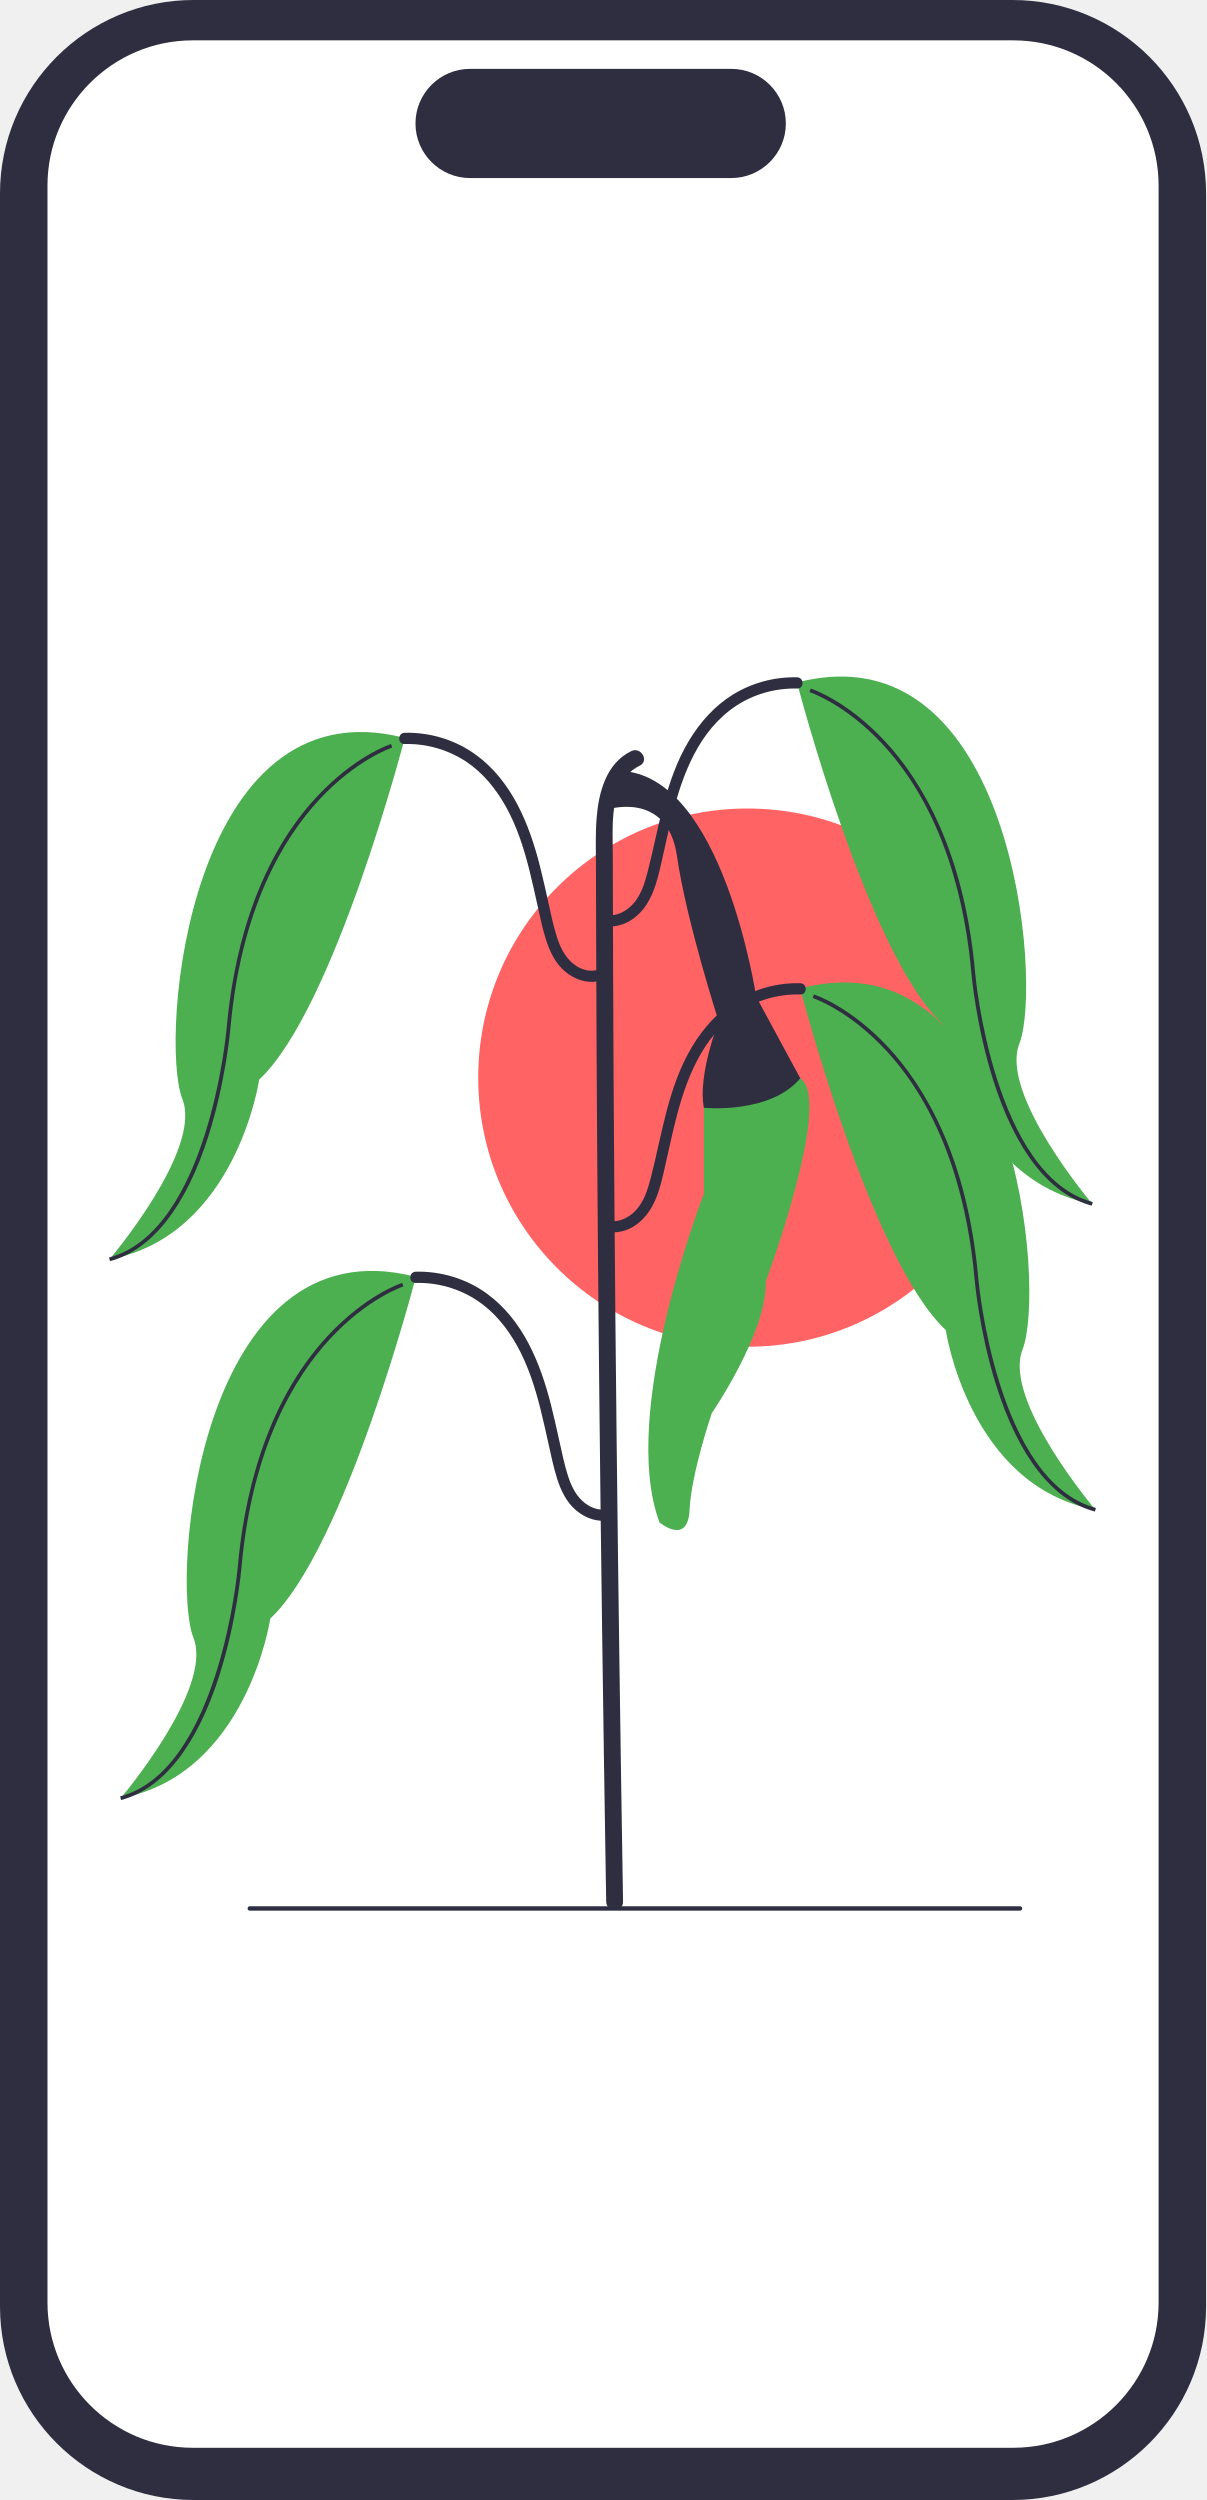
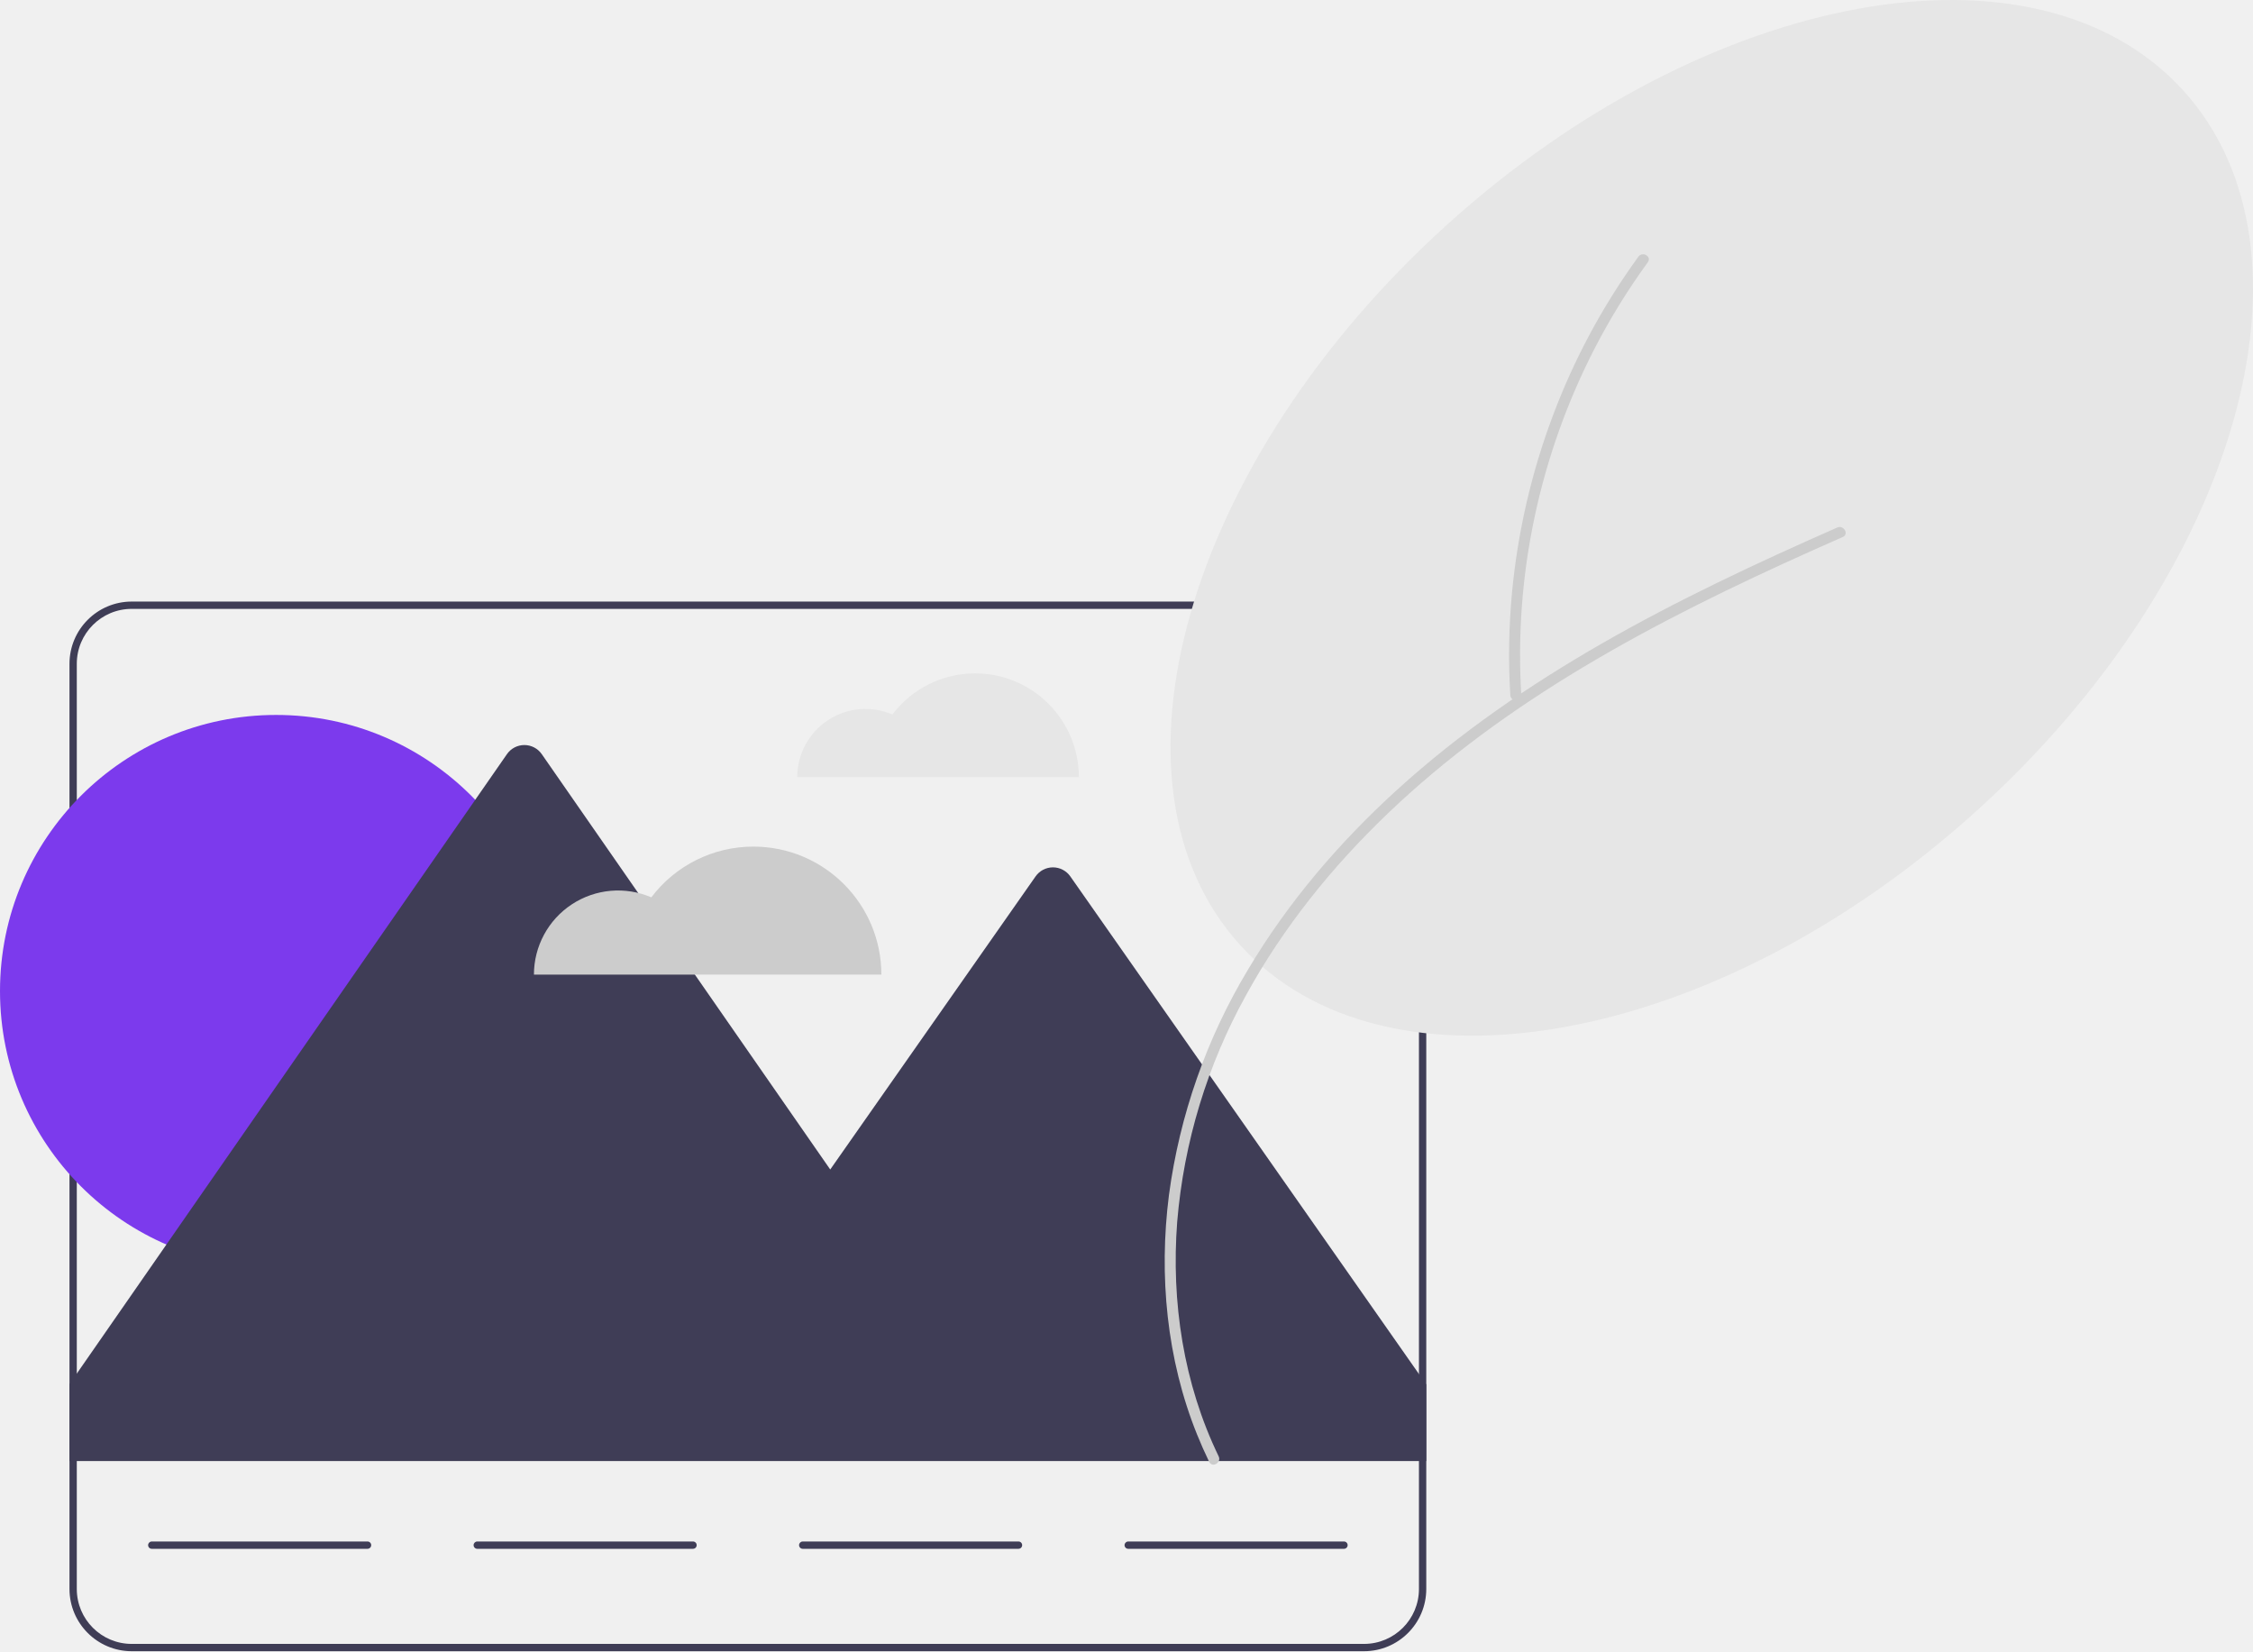
- <svg xmlns="http://www.w3.org/2000/svg" width="316.625" height="656.311" viewBox="0 0 316.625 656.311" role="img" artist="Katerina Limpitsouni" source="https://undraw.co/">
-   <path d="m265.817,656.311H50.808c-28.016,0-50.808-22.792-50.808-50.808V50.808C0,22.792,22.793,0,50.808,0h215.009c28.016,0,50.808,22.792,50.808,50.808v554.695c0,28.016-22.792,50.808-50.808,50.808Z" fill="#2f2e41" stroke-width="0" />
-   <path d="m266.036,642.599H50.589c-21.021,0-38.123-17.102-38.123-38.123V48.719c0-21.021,17.102-38.123,38.123-38.123h215.447c21.021,0,38.123,17.102,38.123,38.123v555.756c0,21.021-17.102,38.123-38.123,38.123Z" fill="#fff" stroke-width="0" />
-   <path d="m191.969,46.746h-68.561c-7.904,0-14.335-6.431-14.335-14.335s6.431-14.335,14.335-14.335h68.561c7.905,0,14.335,6.431,14.335,14.335s-6.431,14.335-14.335,14.335Z" fill="#2f2e41" stroke-width="0" />
-   <circle cx="196.195" cy="282.903" r="70.649" fill="#ff6363" stroke-width="0" />
-   <path d="m191.868,282.749l-7.081,8.075v22.568s-22.462,57.573-11.643,86.284c0,0,7.457,6.242,7.89-3.329.433-9.57,5.842-25.383,5.842-25.383,0,0,14.564-21.222,14.148-34.537,0,0,17.732-47.59,9.074-53.339l-18.229-.339v-0Z" fill="#4CAF50" stroke-width="0" />
-   <path d="m163.565,499.241c-.335-20.378-.647-40.756-.931-61.135-.284-20.37-.54-40.741-.764-61.112-.224-20.368-.415-40.736-.569-61.105-.154-20.371-.272-40.743-.348-61.114-.038-10.189-.066-20.377-.082-30.566-.011-6.535-.733-15.015,3.617-20.501.939-1.184,2.115-2.042,3.464-2.7,2.559-1.248.319-5.066-2.233-3.821-6.613,3.225-8.561,10.852-9.097,17.601-.335,4.223-.178,8.486-.17,12.718.01,5.194.022,10.389.037,15.583.061,20.672.165,41.345.308,62.017.144,20.768.327,41.536.545,62.303.217,20.67.467,41.339.747,62.008.28,20.677.59,41.354.924,62.03.042,2.598.084,5.196.127,7.794.047,2.845,4.472,2.853,4.425,0h0l0.0 0Z" fill="#2f2e41" stroke-width="0" />
-   <path d="m210.097,259.594s18.448,71.11,38.184,89.575c0,0,6.029,40.988,39.292,47.177,0,0-24.391-28.726-19.141-42.027,6.242-15.812-1.664-109.436-58.255-94.873" fill="#4CAF50" stroke-width="0" />
-   <path d="m159.085,323.306c2.804.615,5.712-.148,8.013-1.829,2.403-1.755,3.99-4.172,5.117-6.895,1.153-2.784,1.783-5.763,2.45-8.691.709-3.109,1.372-6.229,2.107-9.332,2.583-10.906,6.4-22.607,15.623-29.754,5.022-3.892,11.365-5.899,17.702-5.735,1.899.049,1.898-2.901,0-2.95-5.906-.153-11.86,1.441-16.887,4.551-4.782,2.958-8.595,7.244-11.478,12.036-6.385,10.611-7.878,22.973-10.949,34.741-.752,2.883-1.719,5.934-3.766,8.183-1.816,1.995-4.536,3.404-7.147,2.831-.777-.171-1.596.234-1.815,1.03-.203.738.249,1.643,1.03,1.815h0Z" fill="#2f2e41" stroke-width="0" />
-   <path d="m287.447,396.822c-11.06-2.938-20.028-14.4-25.933-33.148-4.438-14.088-5.627-27.487-5.638-27.621-1.536-17.719-6.83-42.574-23.329-60.355-9.837-10.602-19.099-13.672-19.191-13.702l.302-.936c.387.125,9.6,3.18,19.611,13.969,9.212,9.927,20.781,28.558,23.588,60.94.045.53,4.853,52.999,30.844,59.903l-.252.95Z" fill="#2f2e41" stroke-width="0" />
-   <path d="m209.265,179.285s18.448,71.11,38.184,89.575c0,0,6.029,40.988,39.292,47.177,0,0-24.391-28.726-19.141-42.027,6.242-15.812-1.664-109.436-58.255-94.873" fill="#4CAF50" stroke-width="0" />
-   <path d="m158.253,242.997c2.804.615,5.712-.148,8.013-1.829,2.403-1.755,3.99-4.172,5.117-6.895,1.153-2.784,1.783-5.763,2.45-8.691.709-3.109,1.372-6.229,2.107-9.332,2.583-10.906,6.4-22.607,15.623-29.754,5.022-3.892,11.365-5.899,17.702-5.735,1.899.049,1.898-2.901,0-2.95-5.906-.153-11.86,1.441-16.887,4.551-4.782,2.958-8.595,7.244-11.478,12.036-6.385,10.611-7.878,22.973-10.949,34.741-.752,2.883-1.719,5.934-3.766,8.183-1.816,1.995-4.536,3.404-7.147,2.831-.777-.171-1.596.234-1.815,1.03-.203.738.249,1.643,1.03,1.815h0Z" fill="#2f2e41" stroke-width="0" />
-   <path d="m286.615,316.513c-11.06-2.938-20.028-14.4-25.934-33.148-4.438-14.088-5.627-27.487-5.638-27.621-1.536-17.719-6.83-42.574-23.329-60.355-9.837-10.602-19.099-13.672-19.191-13.702l.302-.936c.387.125,9.6,3.18,19.611,13.969,9.212,9.927,20.781,28.558,23.588,60.94.045.53,4.853,52.999,30.845,59.903l-.252.95Z" fill="#2f2e41" stroke-width="0" />
-   <path d="m109.143,335.326s-18.448,71.11-38.184,89.575c0,0-6.029,40.988-39.292,47.177,0,0,24.391-28.726,19.141-42.027-6.242-15.812,1.664-109.436,58.255-94.873" fill="#4CAF50" stroke-width="0" />
-   <path d="m159.371,396.193c-2.28.5-4.721-.525-6.475-2.153-1.965-1.824-3.083-4.335-3.869-6.854-.904-2.897-1.512-5.892-2.171-8.851-.71-3.188-1.404-6.379-2.21-9.545-2.803-11.014-7.369-22.325-16.878-29.222-5.349-3.879-12.03-5.887-18.625-5.717-1.895.049-1.902,2.999,0,2.95,5.7-.147,11.343,1.456,16.104,4.599,4.48,2.957,7.92,7.24,10.507,11.897,2.885,5.194,4.688,10.876,6.134,16.615.788,3.13,1.473,6.284,2.175,9.434.665,2.984,1.276,6.008,2.215,8.921.985,3.058,2.457,6.135,4.964,8.238,2.491,2.089,5.671,3.244,8.915,2.532.778-.171,1.233-1.076,1.03-1.815-.221-.803-1.034-1.202-1.815-1.03h0l0.0 0Z" fill="#2f2e41" stroke-width="0" />
-   <path d="m31.793,472.553l-.252-.95c25.991-6.904,30.799-59.373,30.844-59.903,1.549-17.874,6.899-42.954,23.588-60.94,10.011-10.789,19.223-13.844,19.611-13.969l.302.936c-.093.03-9.398,3.126-19.237,13.752-9.088,9.814-20.504,28.243-23.283,60.306-.012.133-1.2,13.532-5.638,27.62-5.906,18.748-14.873,30.21-25.933,33.148Z" fill="#2f2e41" stroke-width="0" />
-   <path d="m106.23,193.849s-18.448,71.11-38.184,89.575c0,0-6.029,40.988-39.292,47.177,0,0,24.391-28.726,19.141-42.027-6.242-15.812,1.664-109.436,58.255-94.873" fill="#4CAF50" stroke-width="0" />
-   <path d="m156.458,254.716c-2.28.5-4.721-.525-6.475-2.153-1.965-1.824-3.083-4.335-3.869-6.854-.904-2.897-1.512-5.892-2.171-8.851-.71-3.188-1.404-6.379-2.21-9.545-2.803-11.014-7.369-22.325-16.878-29.222-5.349-3.879-12.03-5.887-18.625-5.717-1.895.049-1.902,2.999,0,2.95,5.7-.147,11.343,1.456,16.104,4.599,4.48,2.957,7.92,7.24,10.507,11.897,2.885,5.194,4.688,10.876,6.134,16.615.788,3.13,1.473,6.284,2.175,9.434.665,2.984,1.276,6.008,2.215,8.921.985,3.058,2.457,6.135,4.964,8.238,2.491,2.089,5.671,3.244,8.915,2.532.778-.171,1.233-1.076,1.03-1.815-.221-.803-1.034-1.202-1.815-1.03h0Z" fill="#2f2e41" stroke-width="0" />
-   <path d="m28.88,331.077l-.252-.95c25.996-6.905,30.799-59.373,30.845-59.903,1.549-17.874,6.899-42.954,23.588-60.94,10.011-10.789,19.223-13.844,19.611-13.969l.302.936c-.093.03-9.398,3.126-19.237,13.752-9.088,9.814-20.504,28.243-23.283,60.306-.012.133-1.2,13.532-5.638,27.62-5.906,18.748-14.874,30.21-25.933,33.148Z" fill="#2f2e41" stroke-width="0" />
-   <path d="m159.477,212.504s15.73-5.076,18.235,12.195c2.505,17.271,10.958,43.437,10.958,43.437,0,0-5.555,14.118-3.883,22.688,0,0,17.324,1.758,25.31-7.736l-11.587-21.434s-8.718-58.497-35.767-59.272l-3.266,10.122h-0Z" fill="#2f2e41" stroke-width="0" />
-   <path d="m268.357,501.02c0,.325-.261.585-.585.585H65.578c-.325,0-.585-.261-.585-.585s.261-.585.585-.585h202.194c.325,0,.585.261.585.585h0Z" fill="#2e2e43" stroke-width="0" />
+ <svg xmlns="http://www.w3.org/2000/svg" width="658.717" height="482.741" viewBox="0 0 658.717 482.741" role="img" artist="Katerina Limpitsouni" source="https://undraw.co/">
+   <path d="M555.734,405.491a30.281,30.281,0,0,0-24.18,12.023,19.938,19.938,0,0,0-27.819,18.309h82.331A30.332,30.332,0,0,0,555.734,405.491Z" transform="translate(-270.6416 -208.6294)" fill="#e6e6e6" />
+   <path d="M669.467,384.5H309.134a18.203,18.203,0,0,0-18.177,18.177V673.194a18.203,18.203,0,0,0,18.177,18.177H669.467a18.203,18.203,0,0,0,18.177-18.177V402.677A18.203,18.203,0,0,0,669.467,384.5ZM685.505,673.194a16.058,16.058,0,0,1-16.039,16.039H309.134a16.058,16.058,0,0,1-16.039-16.039V402.677a16.058,16.058,0,0,1,16.039-16.039H669.467A16.058,16.058,0,0,1,685.505,402.677Z" transform="translate(-270.6416 -208.6294)" fill="#3f3d56" />
+   <circle cx="80.727" cy="289.744" r="80.727" fill="#7C3AED" />
+   <path d="M687.644,613.391v22.379H290.957V613.284l2.138-3.079L418.859,429.108a6.196,6.196,0,0,1,10.179,0l84.341,121.433,60.037-85.689a6.197,6.197,0,0,1,10.158,0L685.505,610.333Z" transform="translate(-270.6416 -208.6294)" fill="#3f3d56" />
+   <path d="M378.1,661.432H315.015a1.069,1.069,0,0,1,0-2.138h63.085a1.069,1.069,0,1,1,0,2.138Z" transform="translate(-270.6416 -208.6294)" fill="#3f3d56" />
+   <path d="M473.262,661.432H410.177a1.069,1.069,0,1,1,0-2.138H473.262a1.069,1.069,0,0,1,0,2.138Z" transform="translate(-270.6416 -208.6294)" fill="#3f3d56" />
+   <path d="M568.424,661.432H505.339a1.069,1.069,0,0,1,0-2.138h63.085a1.069,1.069,0,1,1,0,2.138Z" transform="translate(-270.6416 -208.6294)" fill="#3f3d56" />
+   <path d="M663.586,661.432H600.501a1.069,1.069,0,0,1,0-2.138h63.085a1.069,1.069,0,0,1,0,2.138Z" transform="translate(-270.6416 -208.6294)" fill="#3f3d56" />
+   <ellipse cx="771.113" cy="360.024" rx="186.047" ry="115.477" transform="translate(-312.8458 401.8894) rotate(-42.14571)" fill="#e6e6e6" />
+   <path d="M626.943,634.389c-10.274-21.223-13.912-45.136-12.123-68.549a164.735,164.735,0,0,1,20.136-66.263c10.821-19.785,25.123-37.495,41.38-53.068,17.254-16.528,36.71-30.559,57.181-42.822,21.616-12.949,44.33-23.954,67.308-34.25q4.295-1.925,8.604-3.82c1.885-.83.255-3.595-1.619-2.77-23.428,10.315-46.658,21.186-68.873,33.941-21.222,12.186-41.526,26.126-59.666,42.599-16.922,15.367-32.003,32.946-43.696,52.629a172.042,172.042,0,0,0-23.165,65.995c-2.996,23.518-.68,47.974,8.236,70.041q1.631,4.036,3.527,7.956c.899,1.858,3.666.233,2.77-1.619Z" transform="translate(-270.6416 -208.6294)" fill="#ccc" />
+   <path d="M715.424,411.867a193.82,193.82,0,0,1,3.913-52.178,197.014,197.014,0,0,1,17.595-49.307,193.756,193.756,0,0,1,15.5-25.093c1.217-1.671-1.565-3.273-2.77-1.619a196.924,196.924,0,0,0-25.063,46.635,200.262,200.262,0,0,0-11.889,51.619,193.678,193.678,0,0,0-.493,29.943c.125,2.051,3.334,2.065,3.208,0Z" transform="translate(-270.6416 -208.6294)" fill="#ccc" />
+   <path d="M490.904,456.139a37.359,37.359,0,0,0-29.833,14.834A24.598,24.598,0,0,0,426.75,493.562h101.577A37.423,37.423,0,0,0,490.904,456.139Z" transform="translate(-270.6416 -208.6294)" fill="#ccc" />
</svg>
